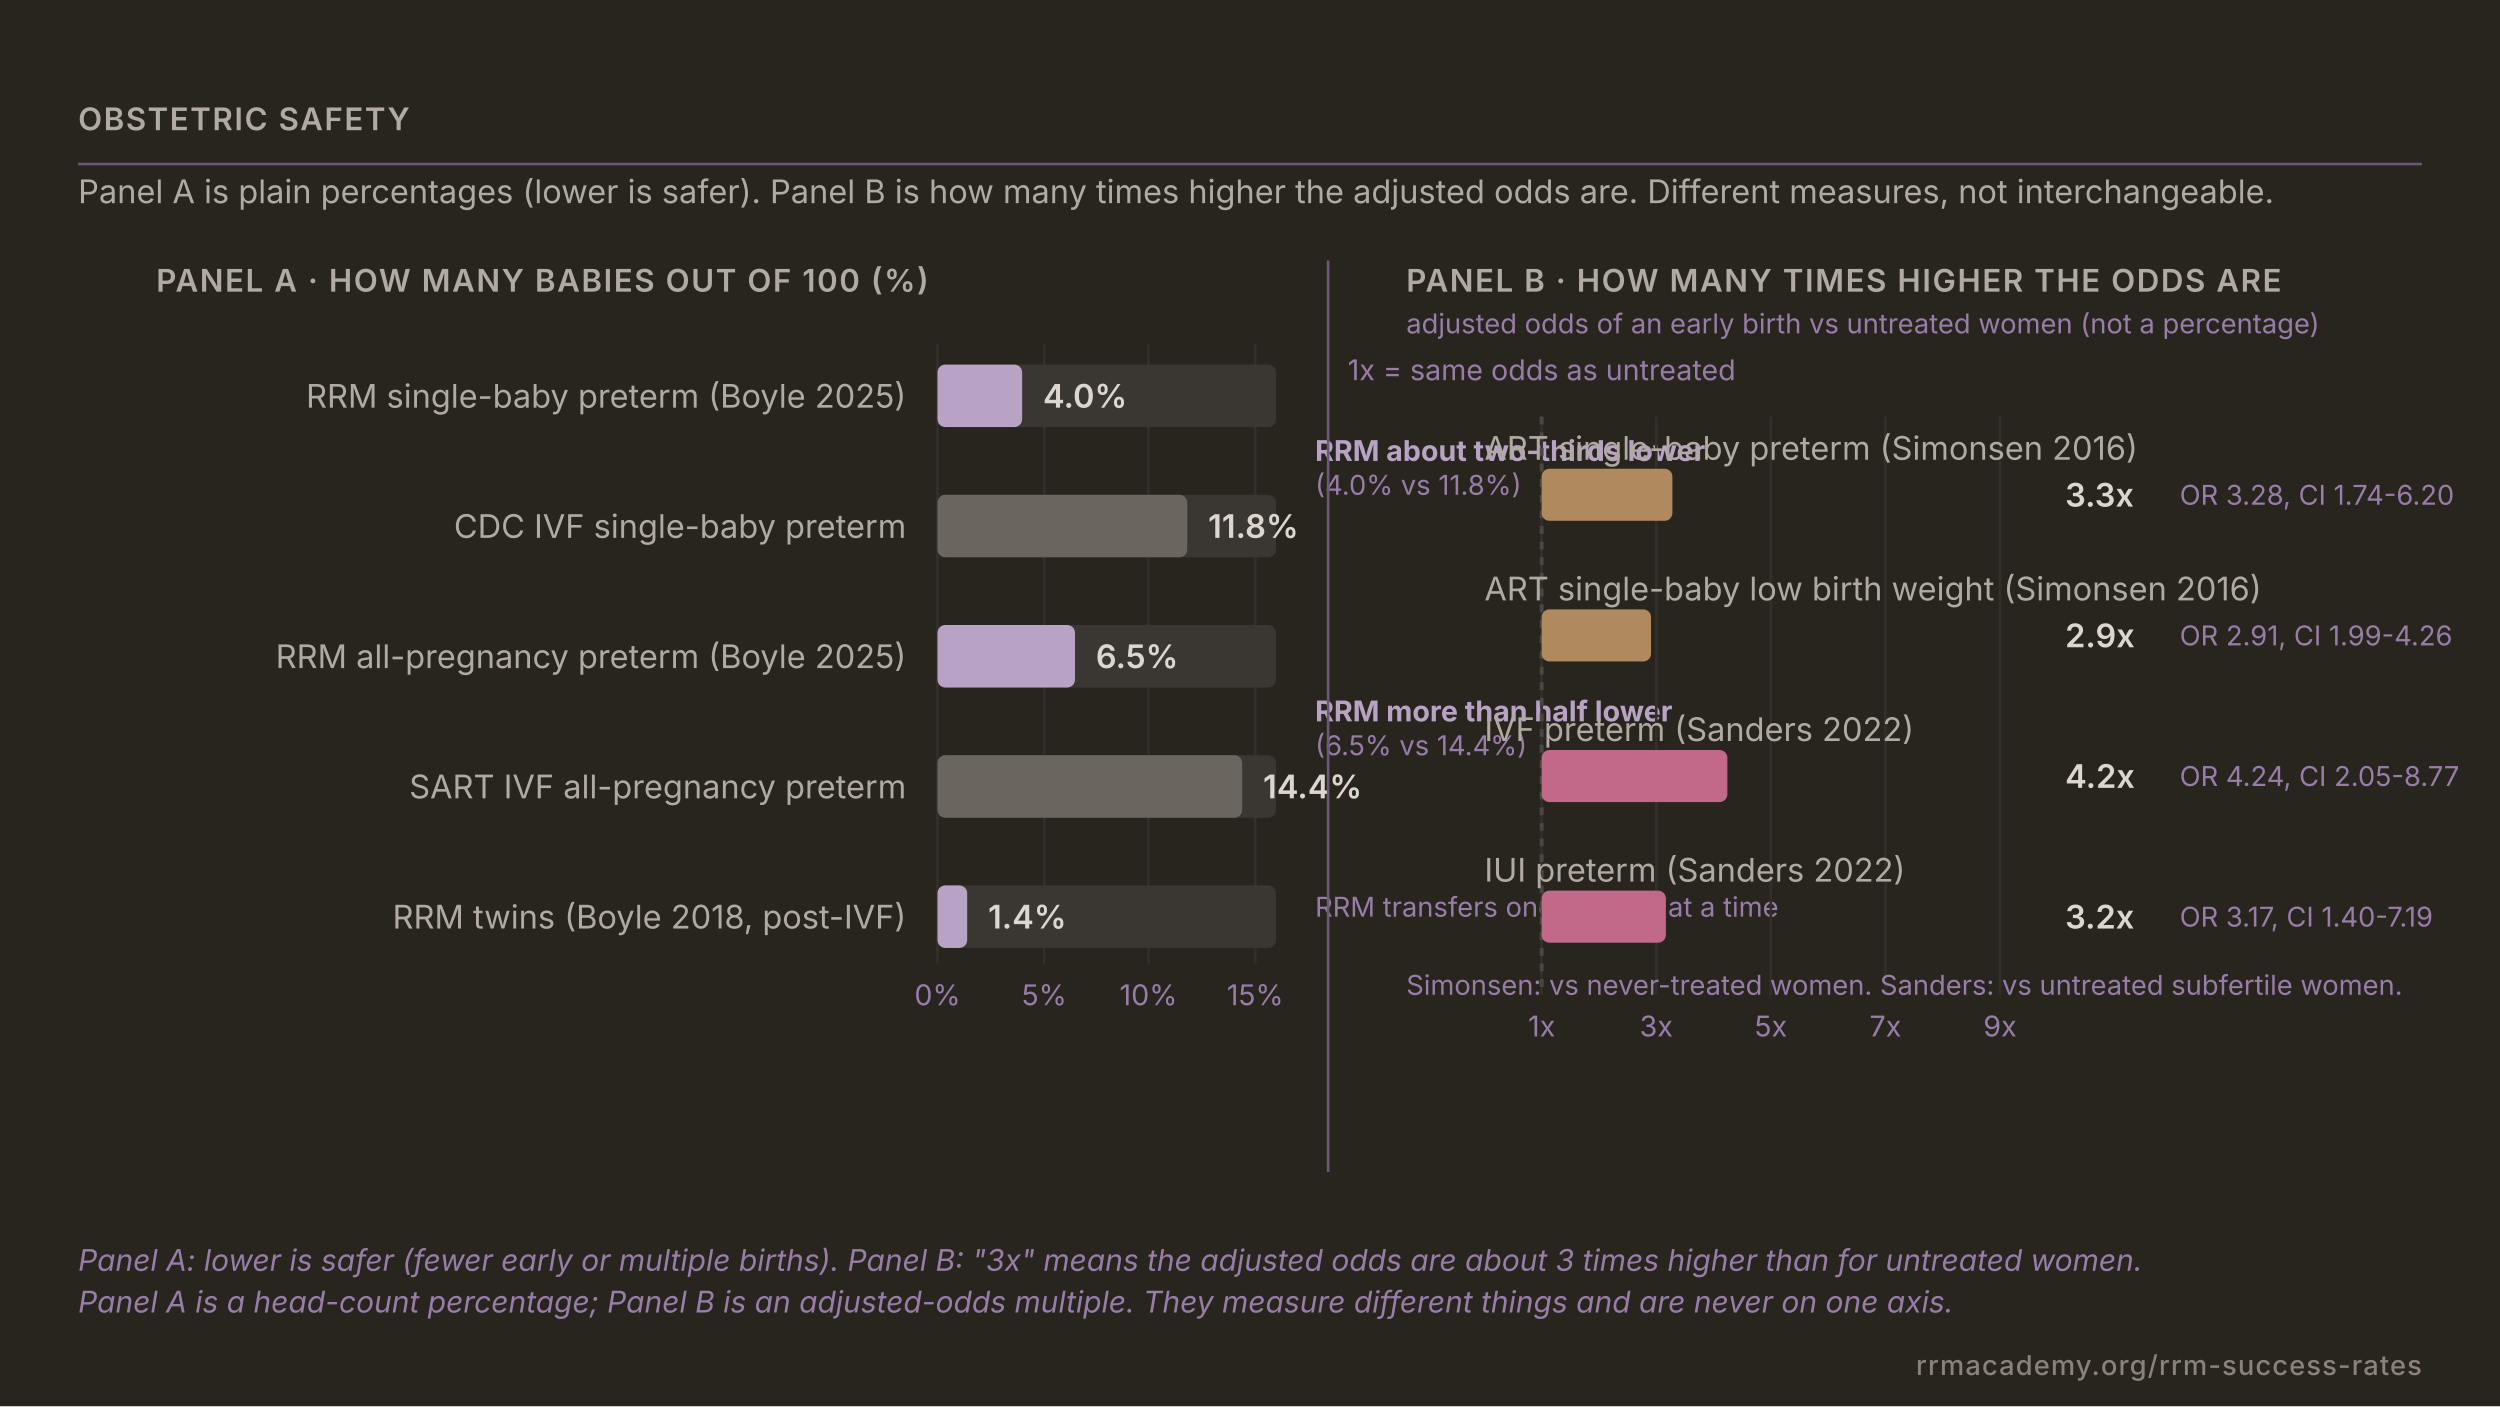
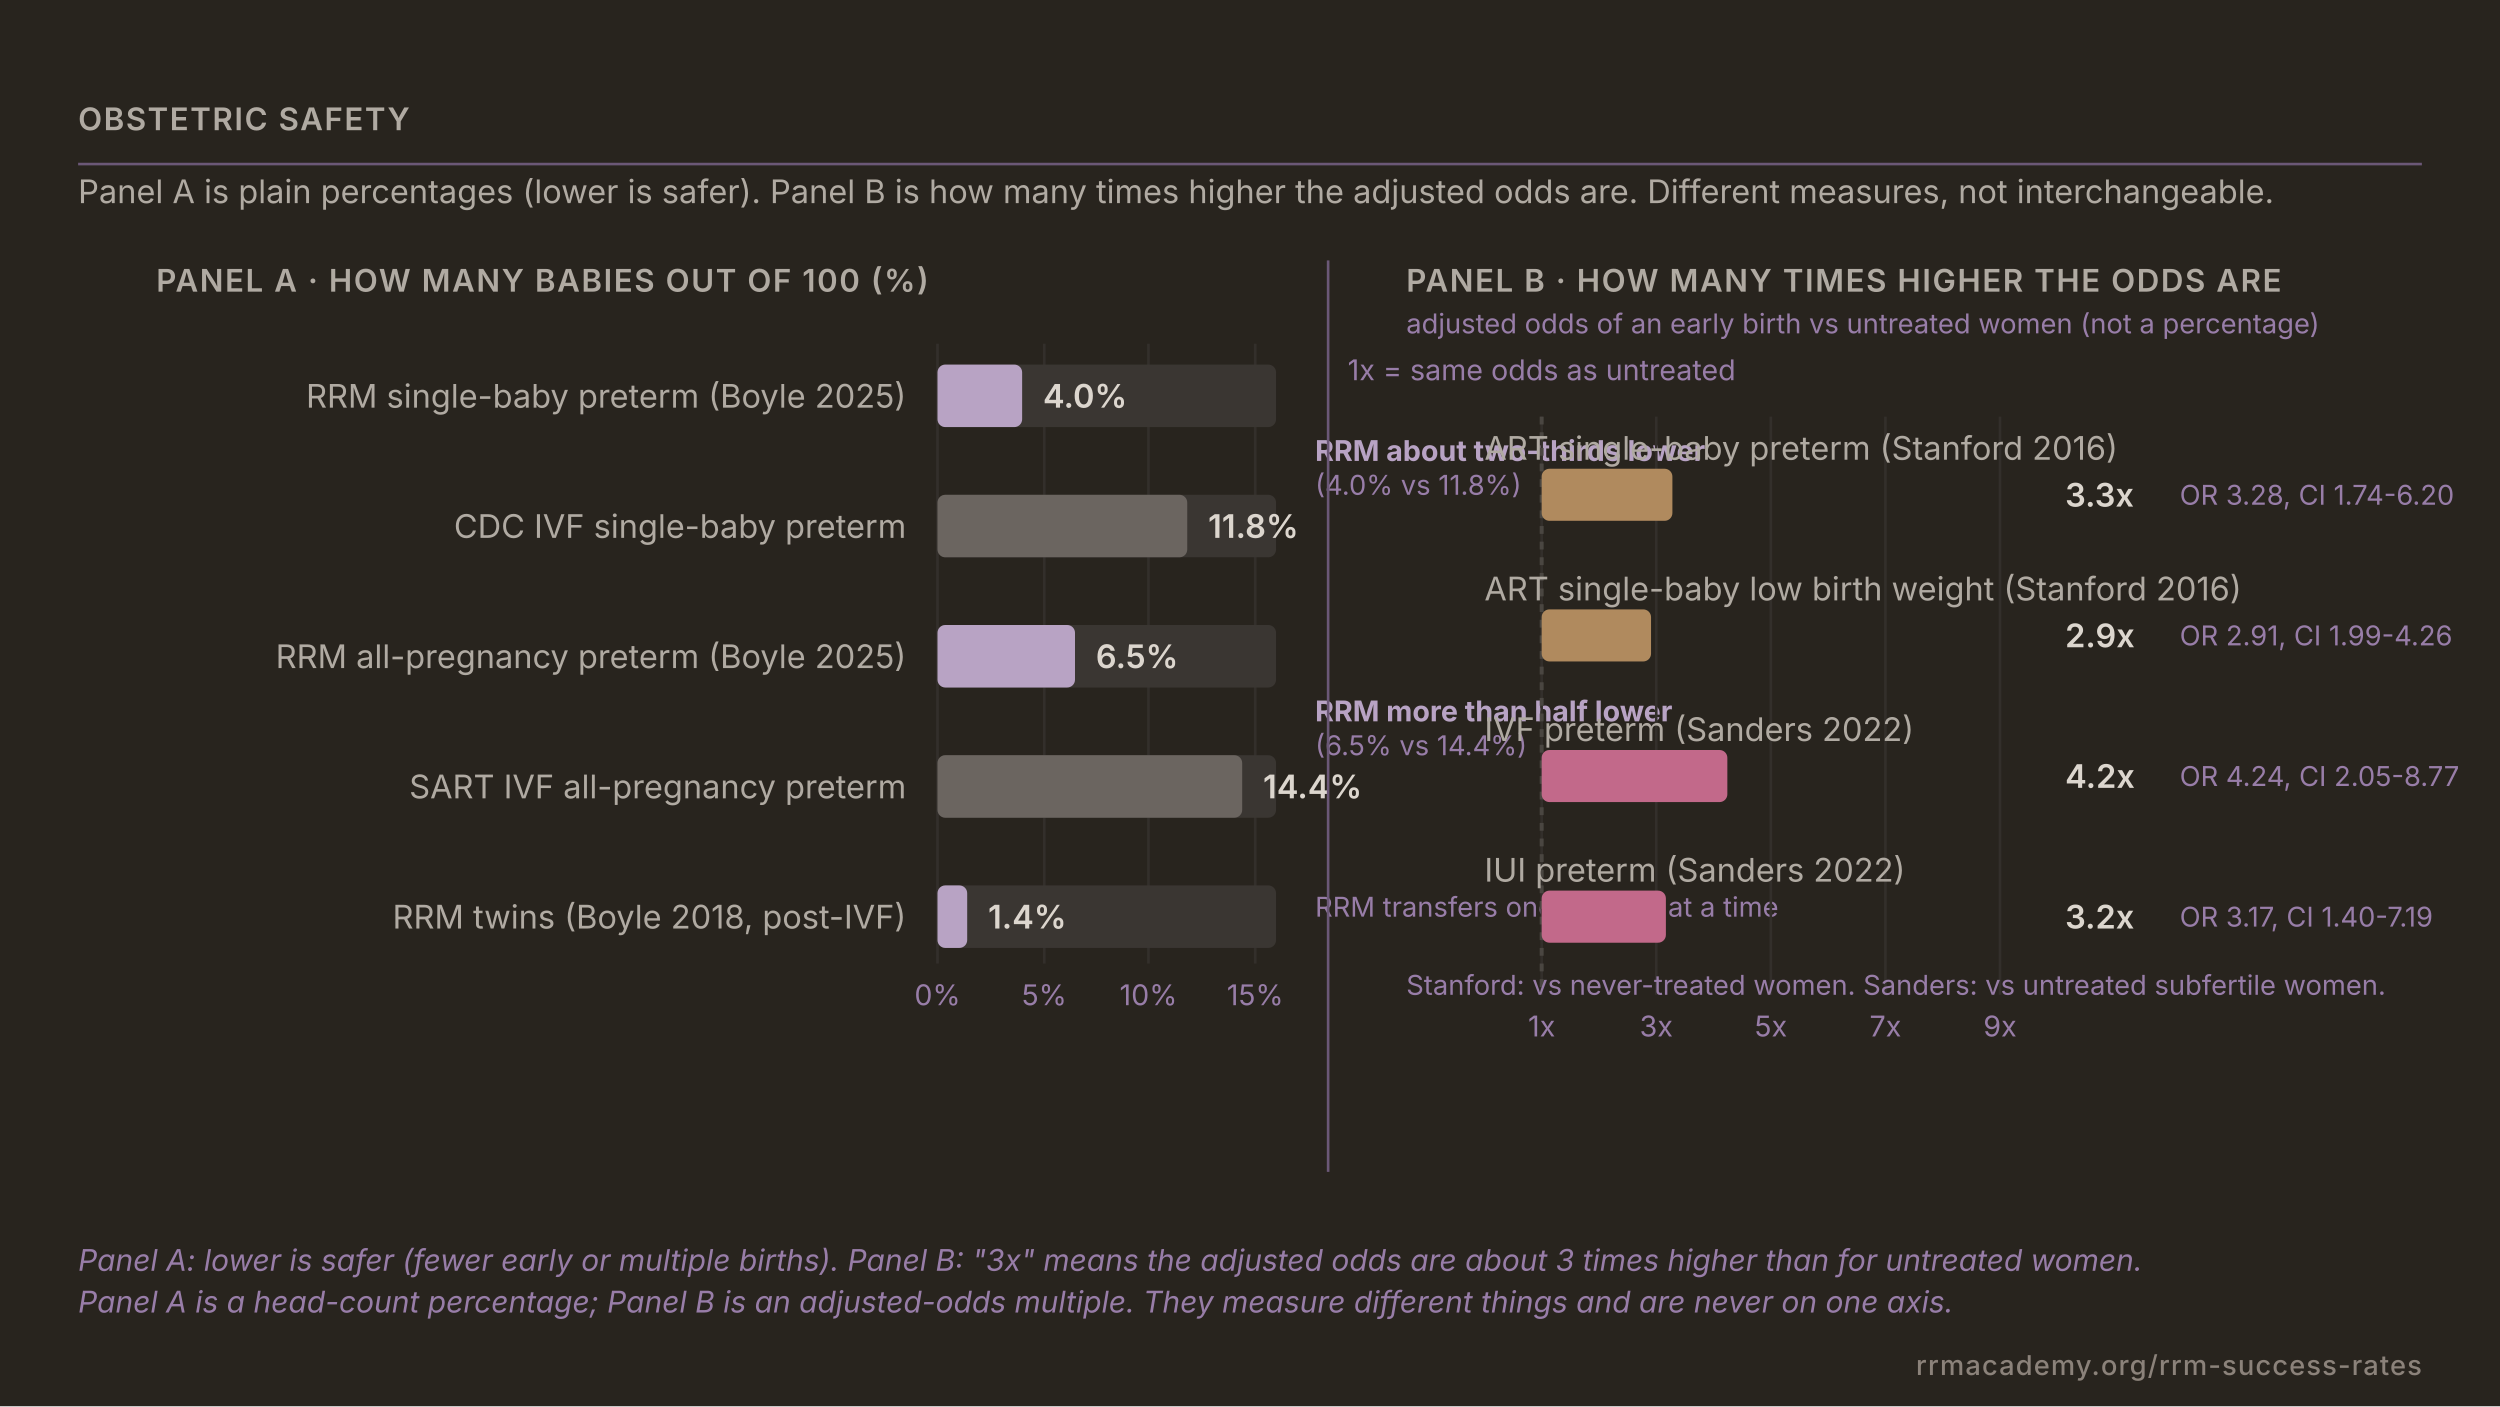
<svg xmlns="http://www.w3.org/2000/svg" viewBox="0 0 960 540" role="img" aria-label="RRM obstetric safety: absolute rates and how many times higher the odds are with ART">
  <rect width="960" height="540" fill="#28241e" />
  <style>
    .heading { font-family: 'Inter', sans-serif; font-size: 12px; font-weight: 600; fill: #b0aaa2; letter-spacing: 0.05em; }
    .subtitle { font-family: 'Inter', sans-serif; font-size: 12.5px; font-weight: 400; fill: #b0aaa2; }
    .label { font-family: 'Inter', sans-serif; font-size: 12.5px; font-weight: 400; fill: #b0aaa2; dominant-baseline: central; }
    .label-end { font-family: 'Inter', sans-serif; font-size: 12.5px; font-weight: 400; fill: #b0aaa2; text-anchor: end; dominant-baseline: central; }
    .label-mid { font-family: 'Inter', sans-serif; font-size: 11.5px; font-weight: 400; fill: #b0aaa2; text-anchor: middle; }
    .small { font-family: 'Inter', sans-serif; font-size: 10.5px; font-weight: 400; fill: #987da8; }
    .value { font-family: 'Inter', sans-serif; font-size: 12.5px; font-weight: 600; fill: #dcd6ce; dominant-baseline: central; }
    .value-mid { font-family: 'Inter', sans-serif; font-size: 12px; font-weight: 600; fill: #dcd6ce; text-anchor: middle; }
    .value-accent { fill: #b8a3c4; }
    .axis { font-family: 'Inter', sans-serif; font-size: 11px; font-weight: 400; fill: #987da8; text-anchor: middle; }
    .axis-y { font-family: 'Inter', sans-serif; font-size: 11px; font-weight: 400; fill: #987da8; text-anchor: end; dominant-baseline: central; }
    .caption { font-family: 'Inter', sans-serif; font-size: 11.5px; font-style: italic; fill: #987da8; }
    .legend { font-family: 'Inter', sans-serif; font-size: 11.5px; font-weight: 400; fill: #b0aaa2; dominant-baseline: central; }
    .attribution { font-family: 'Inter', sans-serif; font-size: 10.5px; font-weight: 500; fill: #8b827a; letter-spacing: 0.04em; text-anchor: end; }
    .win { font-family: 'Inter', sans-serif; font-size: 11px; font-weight: 700; fill: #b8a3c4; }

  </style>
  <text x="30" y="50" class="heading">OBSTETRIC SAFETY</text>
  <line x1="30" y1="63" x2="930" y2="63" stroke="#6b5877" stroke-width="1" />
  <text x="30" y="78" class="subtitle">Panel A is plain percentages (lower is safer). Panel B is how many times higher the adjusted odds are. Different measures, not interchangeable.</text>
  <text x="60" y="112" class="heading">PANEL A · HOW MANY BABIES OUT OF 100 (%)</text>
  <line x1="360" y1="132" x2="360" y2="370" stroke="#332f2b" stroke-width="1" />
  <text x="360" y="386" class="axis">0%</text>
  <line x1="401" y1="132" x2="401" y2="370" stroke="#332f2b" stroke-width="1" />
  <text x="401" y="386" class="axis">5%</text>
  <line x1="441" y1="132" x2="441" y2="370" stroke="#332f2b" stroke-width="1" />
  <text x="441" y="386" class="axis">10%</text>
  <line x1="482" y1="132" x2="482" y2="370" stroke="#332f2b" stroke-width="1" />
  <text x="482" y="386" class="axis">15%</text>
  <text x="348" y="152" class="label-end" font-size="11.5px">RRM single-baby preterm (Boyle 2025)</text>
  <rect x="360" y="140" width="130" height="24" rx="3" fill="#3a3632" />
  <rect x="360" y="140" width="32.5" height="24" rx="3" fill="#b8a3c4" />
  <text x="400.5" y="152" class="value">4.0%</text>
  <text x="348" y="202" class="label-end" font-size="11.5px">CDC IVF single-baby preterm</text>
  <rect x="360" y="190" width="130" height="24" rx="3" fill="#3a3632" />
  <rect x="360" y="190" width="95.9" height="24" rx="3" fill="#6b6560" />
  <text x="463.9" y="202" class="value">11.8%</text>
  <text x="505" y="177" class="win">RRM about two-thirds lower</text>
  <text x="505" y="190" class="small">(4.0% vs 11.8%)</text>
  <text x="348" y="252" class="label-end" font-size="11.5px">RRM all-pregnancy preterm (Boyle 2025)</text>
  <rect x="360" y="240" width="130" height="24" rx="3" fill="#3a3632" />
  <rect x="360" y="240" width="52.8" height="24" rx="3" fill="#b8a3c4" />
  <text x="420.8" y="252" class="value">6.5%</text>
  <text x="348" y="302" class="label-end" font-size="11.5px">SART IVF all-pregnancy preterm</text>
  <rect x="360" y="290" width="130" height="24" rx="3" fill="#3a3632" />
  <rect x="360" y="290" width="117.0" height="24" rx="3" fill="#6b6560" />
  <text x="485.0" y="302" class="value">14.4%</text>
  <text x="505" y="277" class="win">RRM more than half lower</text>
  <text x="505" y="290" class="small">(6.5% vs 14.4%)</text>
  <text x="348" y="352" class="label-end" font-size="11.5px">RRM twins (Boyle 2018, post-IVF)</text>
  <rect x="360" y="340" width="130" height="24" rx="3" fill="#3a3632" />
  <rect x="360" y="340" width="11.4" height="24" rx="3" fill="#b8a3c4" />
  <text x="379.4" y="352" class="value">1.4%</text>
  <text x="505" y="352" class="small">RRM transfers one embryo at a time</text>
  <line x1="510" y1="100" x2="510" y2="450" stroke="#6b5877" stroke-width="1" />
  <text x="540" y="112" class="heading">PANEL B · HOW MANY TIMES HIGHER THE ODDS ARE</text>
  <text x="540" y="128" class="small">adjusted odds of an early birth vs untreated women (not a percentage)</text>
  <line x1="592" y1="160" x2="592" y2="382" stroke="#332f2b" stroke-width="1" />
  <text x="592" y="398" class="axis">1x</text>
  <line x1="636" y1="160" x2="636" y2="382" stroke="#332f2b" stroke-width="1" />
  <text x="636" y="398" class="axis">3x</text>
  <line x1="680" y1="160" x2="680" y2="382" stroke="#332f2b" stroke-width="1" />
  <text x="680" y="398" class="axis">5x</text>
  <line x1="724" y1="160" x2="724" y2="382" stroke="#332f2b" stroke-width="1" />
  <text x="724" y="398" class="axis">7x</text>
  <line x1="768" y1="160" x2="768" y2="382" stroke="#332f2b" stroke-width="1" />
  <text x="768" y="398" class="axis">9x</text>
  <line x1="592" y1="160" x2="592" y2="382" stroke="#4a4641" stroke-width="1.5" stroke-dasharray="3 3" />
  <text x="592" y="146" class="axis">1x = same odds as untreated</text>
-   <text x="570" y="172" class="label" font-size="11.5px" dominant-baseline="auto">ART single-baby preterm (Simonsen 2016)</text>
+   <text x="570" y="172" class="label" font-size="11.5px" dominant-baseline="auto">ART single-baby preterm (Stanford 2016)</text>
  <rect x="592" y="180" width="50.2" height="20" rx="3" fill="#b08a5e" />
  <text x="793" y="190" class="value" dominant-baseline="central">3.3x</text>
  <text x="837" y="190" class="small" dominant-baseline="central">OR 3.28, CI 1.74-6.20</text>
-   <text x="570" y="226" class="label" font-size="11.5px" dominant-baseline="auto">ART single-baby low birth weight (Simonsen 2016)</text>
+   <text x="570" y="226" class="label" font-size="11.5px" dominant-baseline="auto">ART single-baby low birth weight (Stanford 2016)</text>
  <rect x="592" y="234" width="42.0" height="20" rx="3" fill="#b08a5e" />
  <text x="793" y="244" class="value" dominant-baseline="central">2.9x</text>
  <text x="837" y="244" class="small" dominant-baseline="central">OR 2.91, CI 1.99-4.26</text>
  <text x="570" y="280" class="label" font-size="11.5px" dominant-baseline="auto">IVF preterm (Sanders 2022)</text>
  <rect x="592" y="288" width="71.3" height="20" rx="3" fill="#c2698a" />
  <text x="793" y="298" class="value" dominant-baseline="central">4.2x</text>
  <text x="837" y="298" class="small" dominant-baseline="central">OR 4.24, CI 2.05-8.77</text>
  <text x="570" y="334" class="label" font-size="11.5px" dominant-baseline="auto">IUI preterm (Sanders 2022)</text>
  <rect x="592" y="342" width="47.7" height="20" rx="3" fill="#c2698a" />
  <text x="793" y="352" class="value" dominant-baseline="central">3.2x</text>
  <text x="837" y="352" class="small" dominant-baseline="central">OR 3.17, CI 1.40-7.19</text>
-   <text x="540" y="382" class="small">Simonsen: vs never-treated women. Sanders: vs untreated subfertile women.</text>
+   <text x="540" y="382" class="small">Stanford: vs never-treated women. Sanders: vs untreated subfertile women.</text>
  <text x="30" y="488" class="caption">Panel A: lower is safer (fewer early or multiple births). Panel B: "3x" means the adjusted odds are about 3 times higher than for untreated women.</text>
  <text x="30" y="504" class="caption">Panel A is a head-count percentage; Panel B is an adjusted-odds multiple. They measure different things and are never on one axis.</text>
  <text x="930" y="528" class="attribution">rrmacademy.org/rrm-success-rates</text>
</svg>
